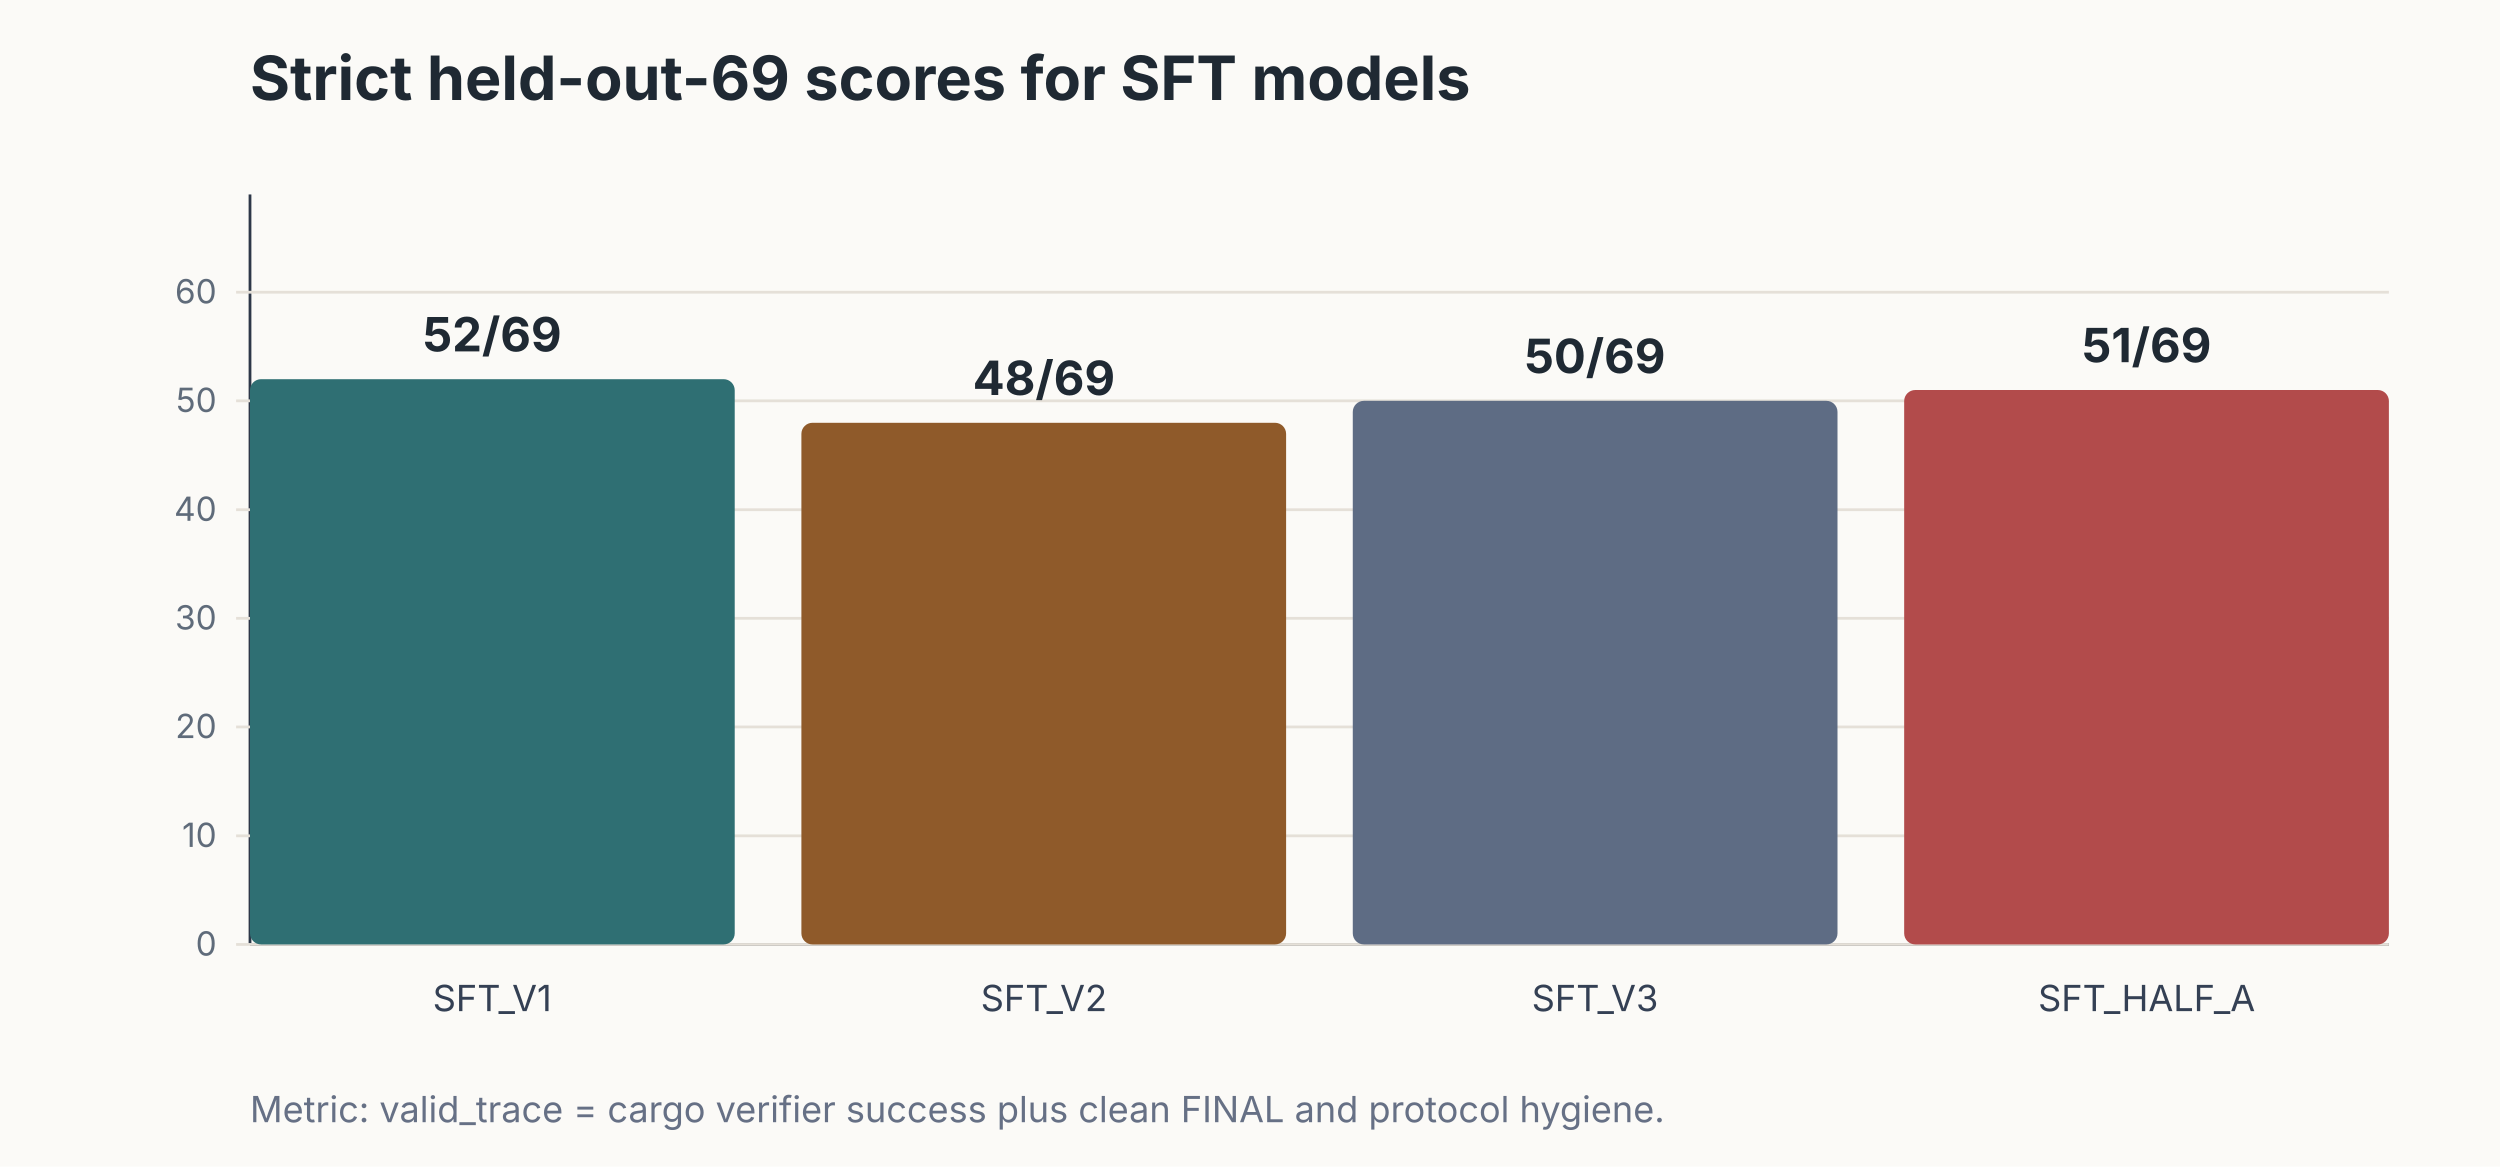
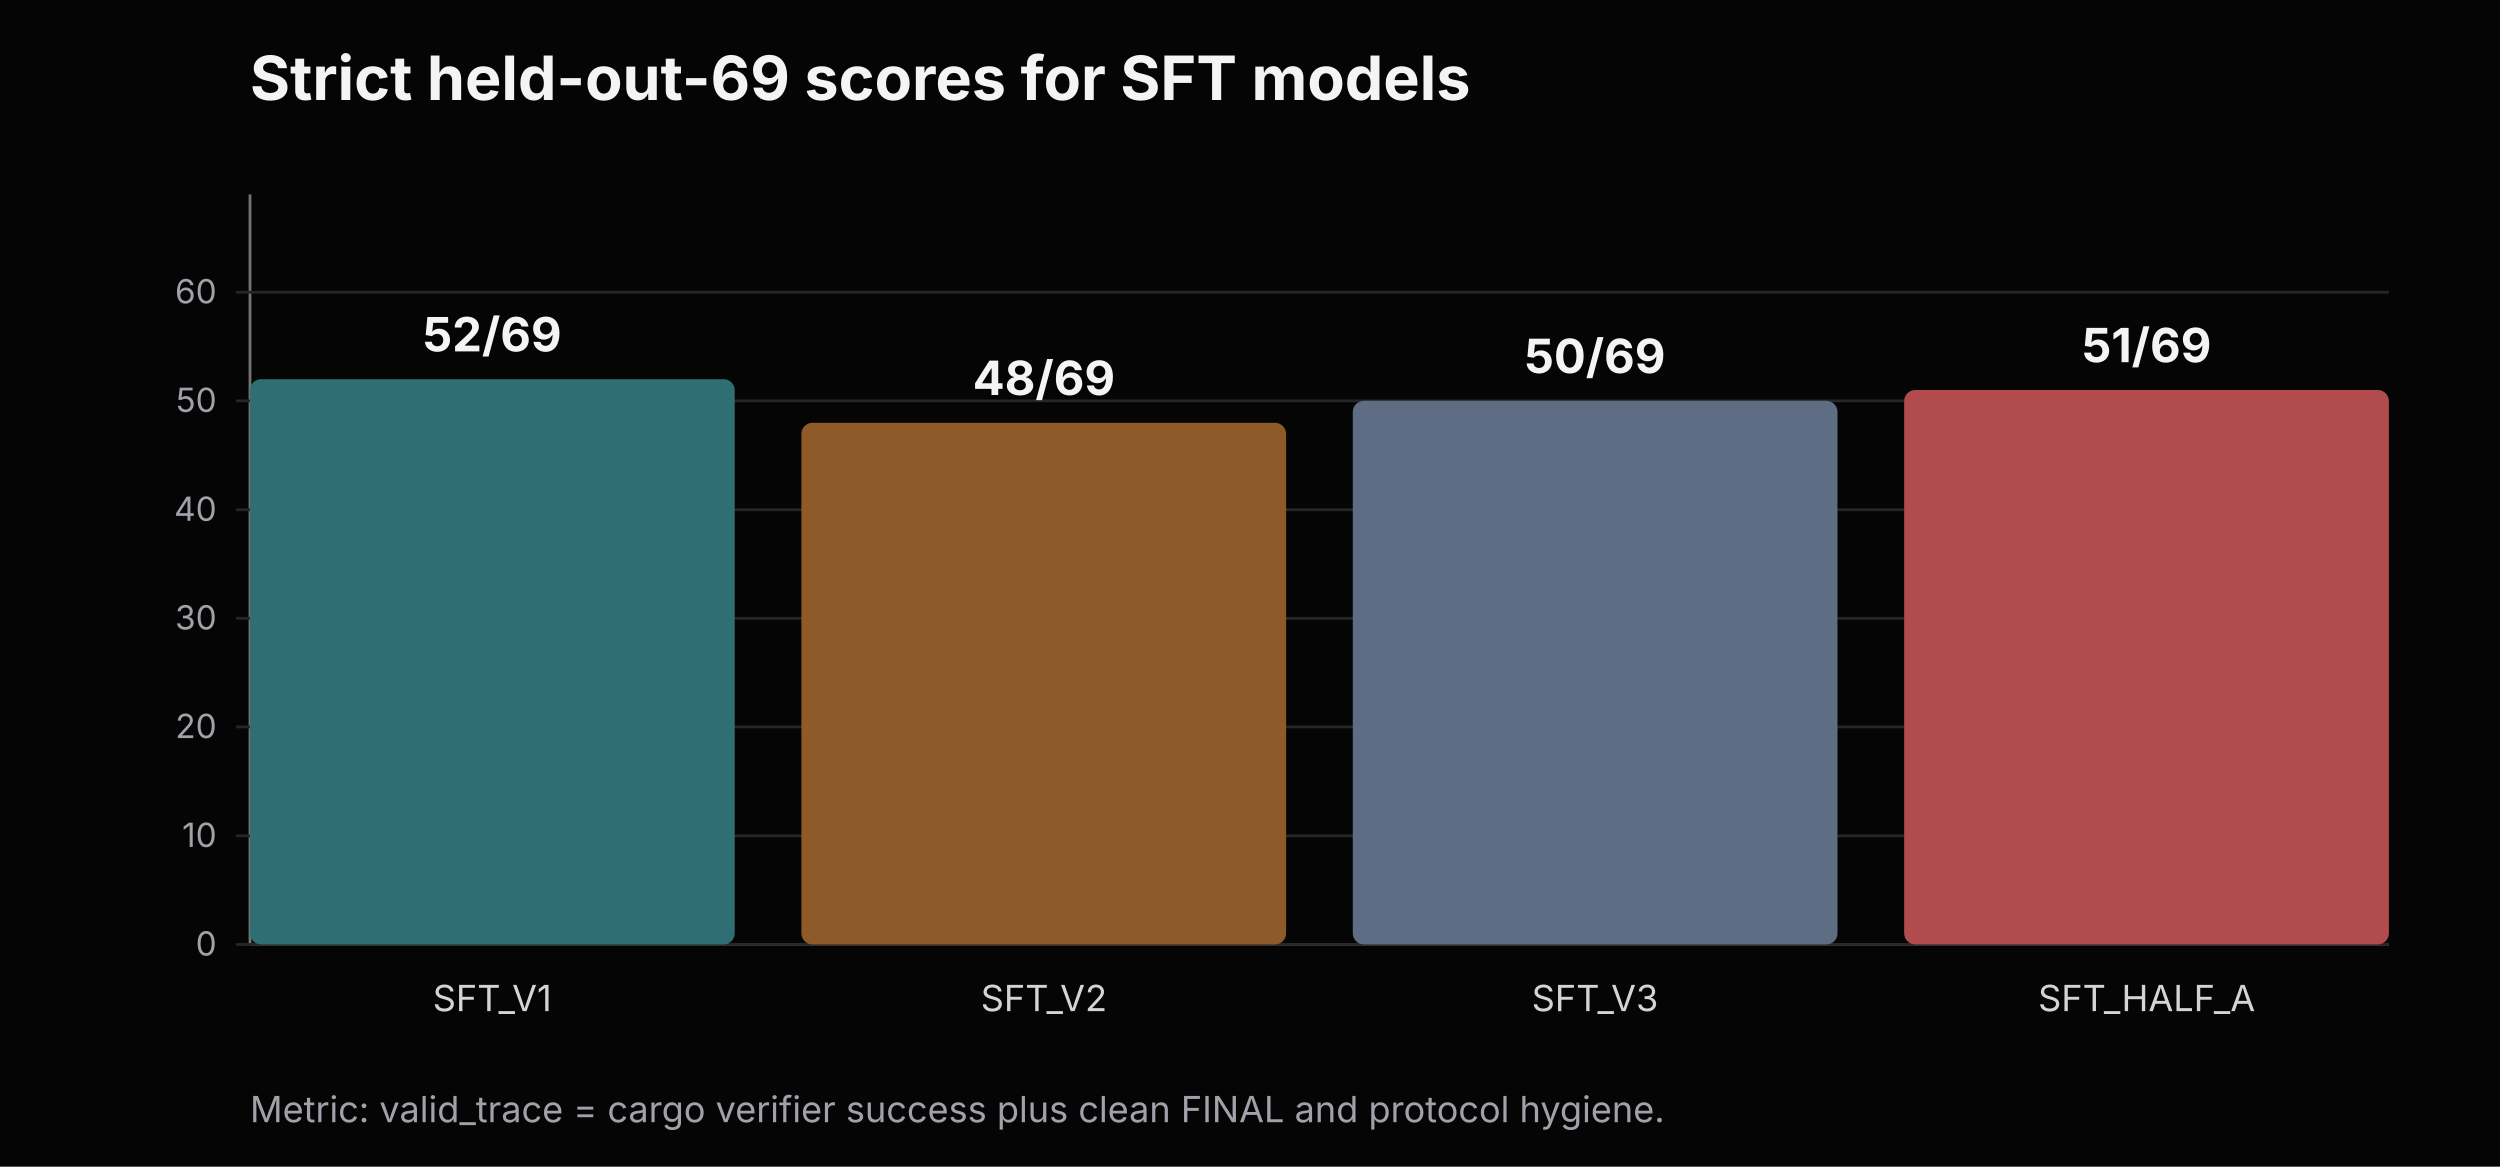
<svg xmlns="http://www.w3.org/2000/svg" width="900" height="420" viewBox="0 0 900 420">
-   <rect width="100%" height="100%" fill="#fbfaf7" />
-   <text x="90" y="36" font-family="Inter, Arial, sans-serif" font-size="22" font-weight="700" fill="#1f2933">Strict held-out-69 scores for SFT models</text>
-   <line x1="90" y1="340" x2="860" y2="340" stroke="#2d3748" stroke-width="1" />
-   <line x1="90" y1="70" x2="90" y2="340" stroke="#2d3748" stroke-width="1" />
-   <line x1="85" y1="340.0" x2="860" y2="340.0" stroke="#e5e0d8" stroke-width="1" />
-   <text x="78" y="344.0" text-anchor="end" font-family="Inter, Arial, sans-serif" font-size="12" fill="#5f6b7a">0</text>
-   <line x1="85" y1="300.9" x2="860" y2="300.9" stroke="#e5e0d8" stroke-width="1" />
-   <text x="78" y="304.9" text-anchor="end" font-family="Inter, Arial, sans-serif" font-size="12" fill="#5f6b7a">10</text>
-   <line x1="85" y1="261.7" x2="860" y2="261.7" stroke="#e5e0d8" stroke-width="1" />
-   <text x="78" y="265.7" text-anchor="end" font-family="Inter, Arial, sans-serif" font-size="12" fill="#5f6b7a">20</text>
-   <line x1="85" y1="222.6" x2="860" y2="222.6" stroke="#e5e0d8" stroke-width="1" />
-   <text x="78" y="226.6" text-anchor="end" font-family="Inter, Arial, sans-serif" font-size="12" fill="#5f6b7a">30</text>
-   <line x1="85" y1="183.5" x2="860" y2="183.5" stroke="#e5e0d8" stroke-width="1" />
-   <text x="78" y="187.5" text-anchor="end" font-family="Inter, Arial, sans-serif" font-size="12" fill="#5f6b7a">40</text>
-   <line x1="85" y1="144.3" x2="860" y2="144.3" stroke="#e5e0d8" stroke-width="1" />
-   <text x="78" y="148.3" text-anchor="end" font-family="Inter, Arial, sans-serif" font-size="12" fill="#5f6b7a">50</text>
-   <line x1="85" y1="105.2" x2="860" y2="105.2" stroke="#e5e0d8" stroke-width="1" />
-   <text x="78" y="109.2" text-anchor="end" font-family="Inter, Arial, sans-serif" font-size="12" fill="#5f6b7a">60</text>
+   <rect width="100%" height="100%" fill="#050505" />
+   <text x="90" y="36" font-family="Inter, Arial, sans-serif" font-size="22" font-weight="700" fill="#f4f4f5">Strict held-out-69 scores for SFT models</text>
+   <line x1="90" y1="340" x2="860" y2="340" stroke="#737373" stroke-width="1" />
+   <line x1="90" y1="70" x2="90" y2="340" stroke="#737373" stroke-width="1" />
+   <line x1="85" y1="340.0" x2="860" y2="340.0" stroke="#262626" stroke-width="1" />
+   <text x="78" y="344.0" text-anchor="end" font-family="Inter, Arial, sans-serif" font-size="12" fill="#a1a1aa">0</text>
+   <line x1="85" y1="300.9" x2="860" y2="300.9" stroke="#262626" stroke-width="1" />
+   <text x="78" y="304.9" text-anchor="end" font-family="Inter, Arial, sans-serif" font-size="12" fill="#a1a1aa">10</text>
+   <line x1="85" y1="261.7" x2="860" y2="261.7" stroke="#262626" stroke-width="1" />
+   <text x="78" y="265.7" text-anchor="end" font-family="Inter, Arial, sans-serif" font-size="12" fill="#a1a1aa">20</text>
+   <line x1="85" y1="222.6" x2="860" y2="222.6" stroke="#262626" stroke-width="1" />
+   <text x="78" y="226.6" text-anchor="end" font-family="Inter, Arial, sans-serif" font-size="12" fill="#a1a1aa">30</text>
+   <line x1="85" y1="183.5" x2="860" y2="183.5" stroke="#262626" stroke-width="1" />
+   <text x="78" y="187.5" text-anchor="end" font-family="Inter, Arial, sans-serif" font-size="12" fill="#a1a1aa">40</text>
+   <line x1="85" y1="144.3" x2="860" y2="144.3" stroke="#262626" stroke-width="1" />
+   <text x="78" y="148.3" text-anchor="end" font-family="Inter, Arial, sans-serif" font-size="12" fill="#a1a1aa">50</text>
+   <line x1="85" y1="105.2" x2="860" y2="105.2" stroke="#262626" stroke-width="1" />
+   <text x="78" y="109.2" text-anchor="end" font-family="Inter, Arial, sans-serif" font-size="12" fill="#a1a1aa">60</text>
  <rect x="90.0" y="136.5" width="174.5" height="203.5" rx="4" fill="#2f6f73" />
-   <text x="177.2" y="126.5" text-anchor="middle" font-family="Inter, Arial, sans-serif" font-size="17" font-weight="700" fill="#1f2933">52/69</text>
-   <text x="177.2" y="364.0" text-anchor="middle" font-family="Inter, Arial, sans-serif" font-size="13" fill="#344054">SFT_V1</text>
+   <text x="177.2" y="126.5" text-anchor="middle" font-family="Inter, Arial, sans-serif" font-size="17" font-weight="700" fill="#f4f4f5">52/69</text>
+   <text x="177.2" y="364.0" text-anchor="middle" font-family="Inter, Arial, sans-serif" font-size="13" fill="#d4d4d8">SFT_V1</text>
  <rect x="288.5" y="152.2" width="174.5" height="187.8" rx="4" fill="#8f5a2a" />
-   <text x="375.8" y="142.2" text-anchor="middle" font-family="Inter, Arial, sans-serif" font-size="17" font-weight="700" fill="#1f2933">48/69</text>
-   <text x="375.8" y="364.0" text-anchor="middle" font-family="Inter, Arial, sans-serif" font-size="13" fill="#344054">SFT_V2</text>
+   <text x="375.8" y="142.2" text-anchor="middle" font-family="Inter, Arial, sans-serif" font-size="17" font-weight="700" fill="#f4f4f5">48/69</text>
+   <text x="375.8" y="364.0" text-anchor="middle" font-family="Inter, Arial, sans-serif" font-size="13" fill="#d4d4d8">SFT_V2</text>
  <rect x="487.0" y="144.3" width="174.5" height="195.7" rx="4" fill="#5e6c84" />
-   <text x="574.2" y="134.3" text-anchor="middle" font-family="Inter, Arial, sans-serif" font-size="17" font-weight="700" fill="#1f2933">50/69</text>
-   <text x="574.2" y="364.0" text-anchor="middle" font-family="Inter, Arial, sans-serif" font-size="13" fill="#344054">SFT_V3</text>
+   <text x="574.2" y="134.3" text-anchor="middle" font-family="Inter, Arial, sans-serif" font-size="17" font-weight="700" fill="#f4f4f5">50/69</text>
+   <text x="574.2" y="364.0" text-anchor="middle" font-family="Inter, Arial, sans-serif" font-size="13" fill="#d4d4d8">SFT_V3</text>
  <rect x="685.5" y="140.4" width="174.5" height="199.6" rx="4" fill="#b24b4b" />
-   <text x="772.8" y="130.4" text-anchor="middle" font-family="Inter, Arial, sans-serif" font-size="17" font-weight="700" fill="#1f2933">51/69</text>
-   <text x="772.8" y="364.0" text-anchor="middle" font-family="Inter, Arial, sans-serif" font-size="13" fill="#344054">SFT_HALF_A</text>
-   <text x="90" y="404" font-family="Inter, Arial, sans-serif" font-size="13" fill="#667085">Metric: valid_trace = cargo verifier success plus clean FINAL and protocol hygiene.</text>
+   <text x="772.8" y="130.4" text-anchor="middle" font-family="Inter, Arial, sans-serif" font-size="17" font-weight="700" fill="#f4f4f5">51/69</text>
+   <text x="772.8" y="364.0" text-anchor="middle" font-family="Inter, Arial, sans-serif" font-size="13" fill="#d4d4d8">SFT_HALF_A</text>
+   <text x="90" y="404" font-family="Inter, Arial, sans-serif" font-size="13" fill="#a1a1aa">Metric: valid_trace = cargo verifier success plus clean FINAL and protocol hygiene.</text>
</svg>
